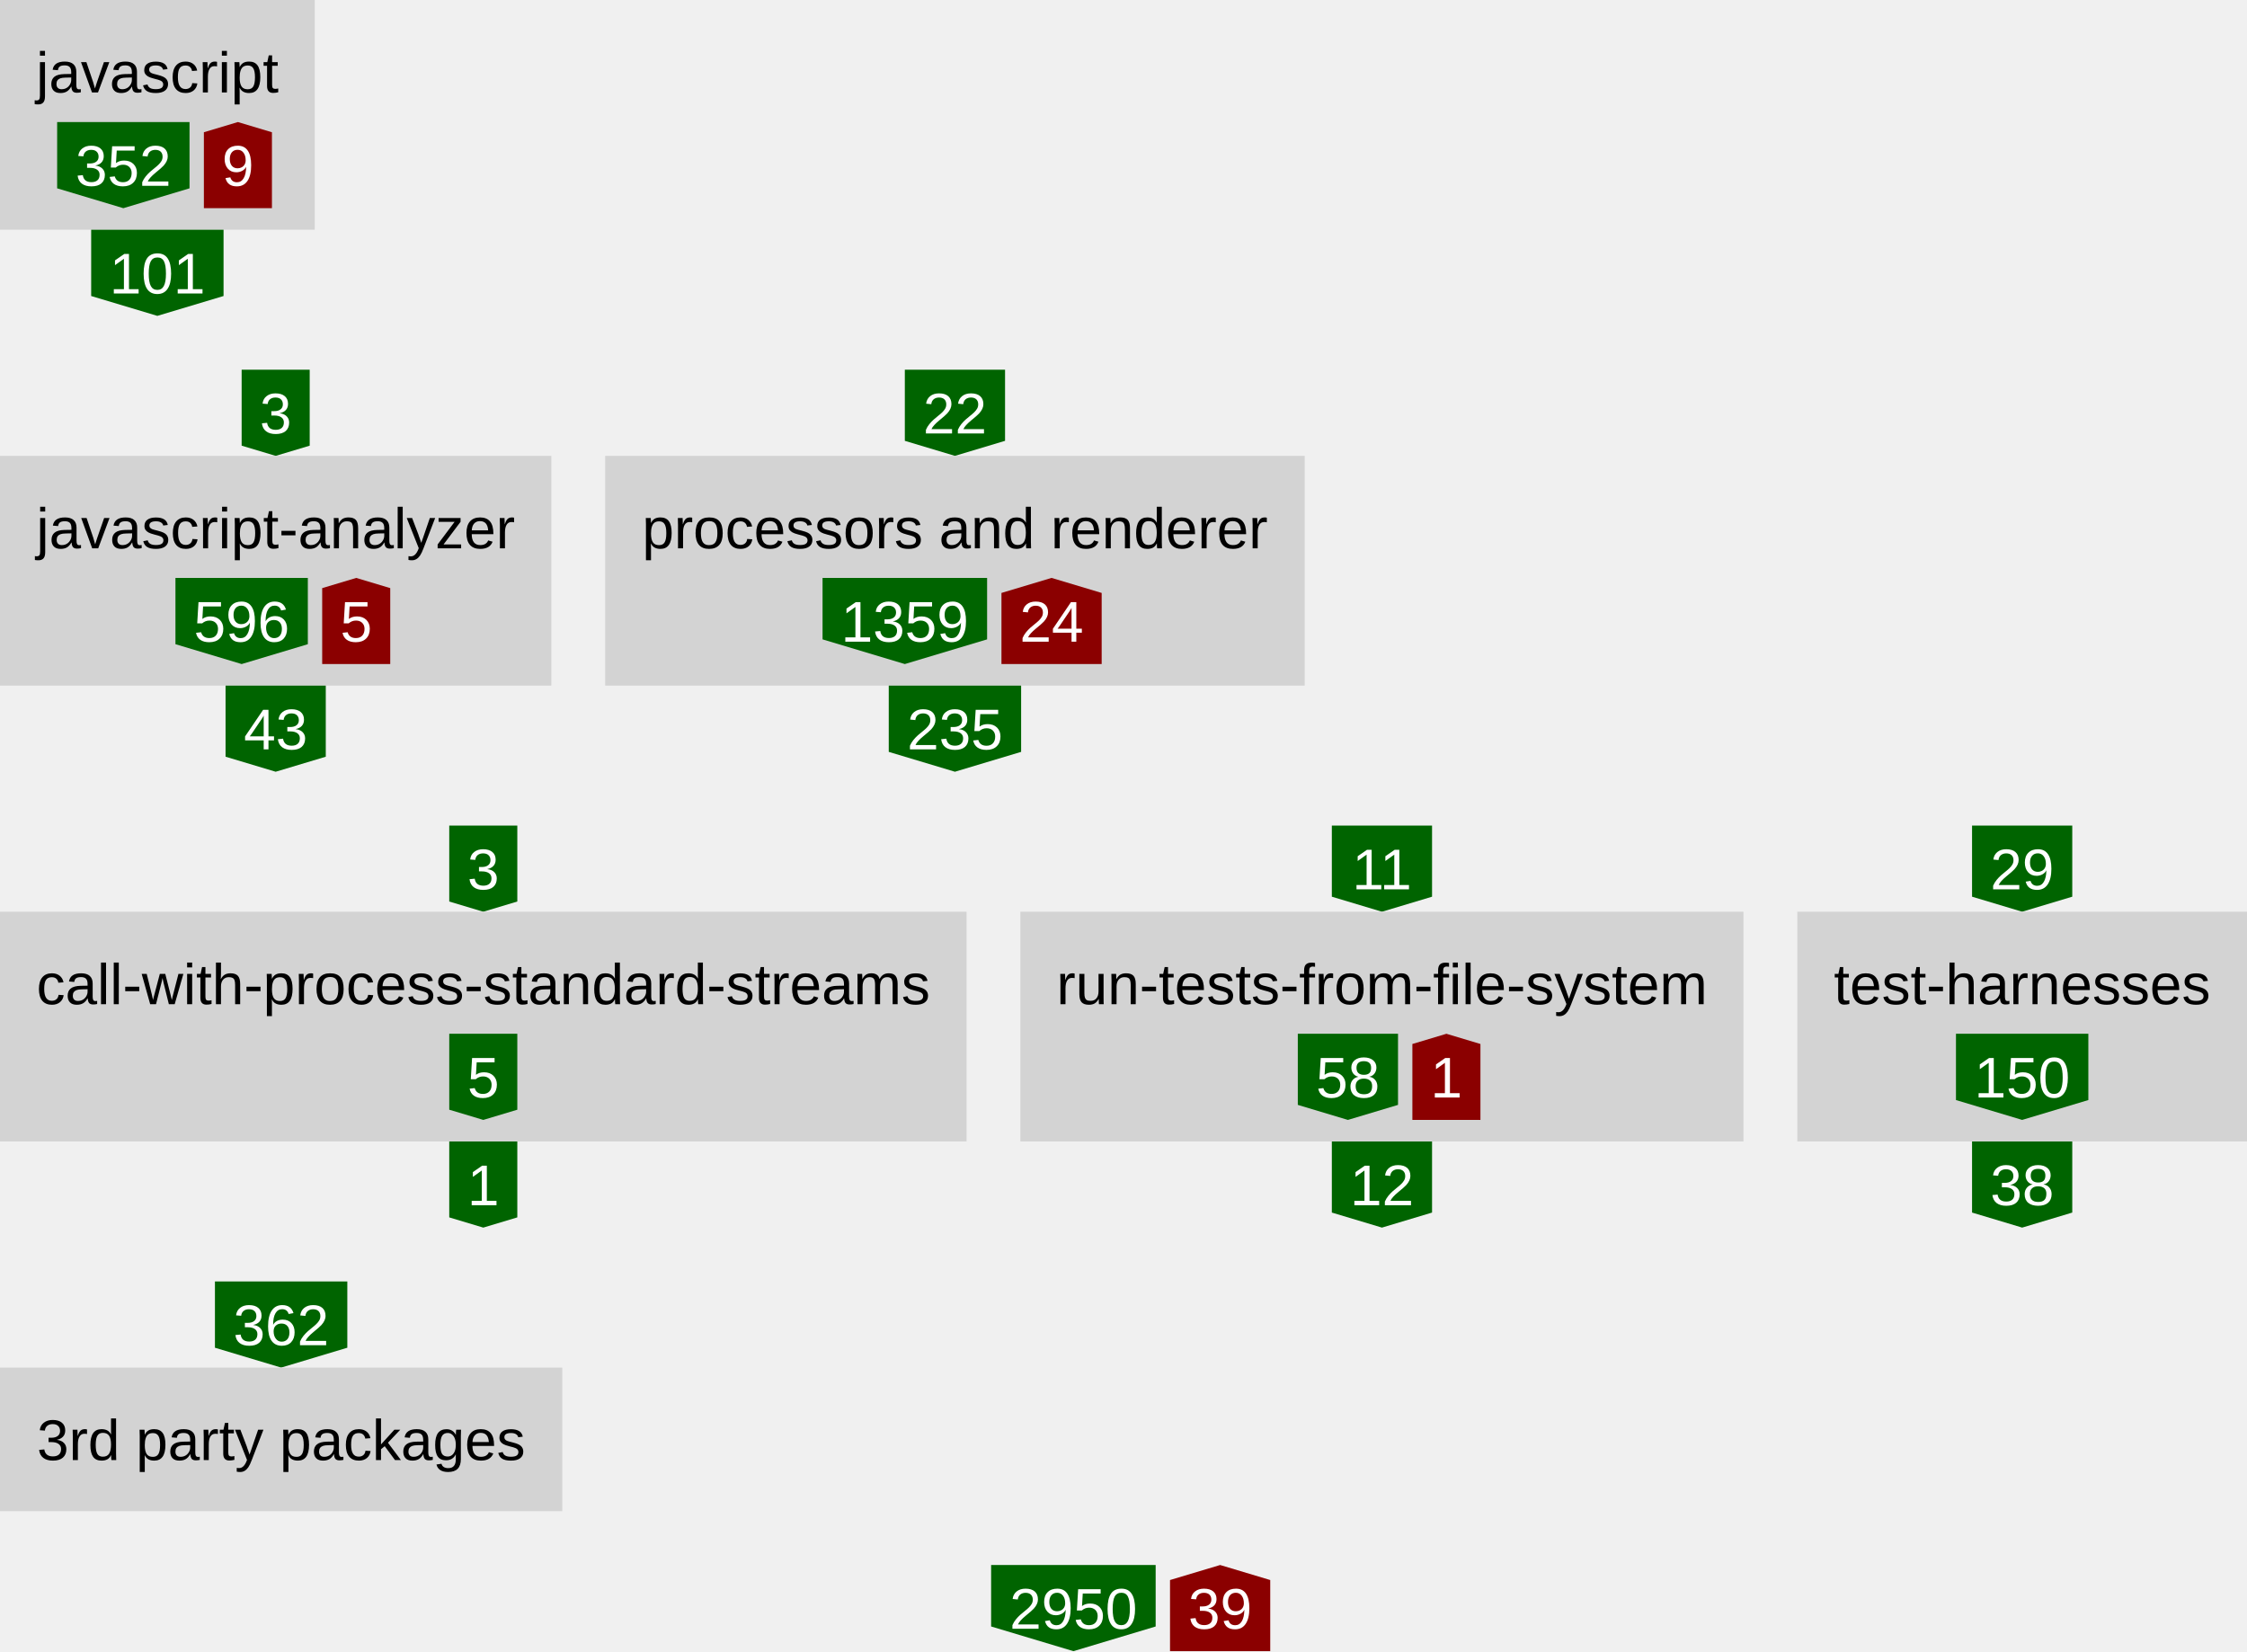
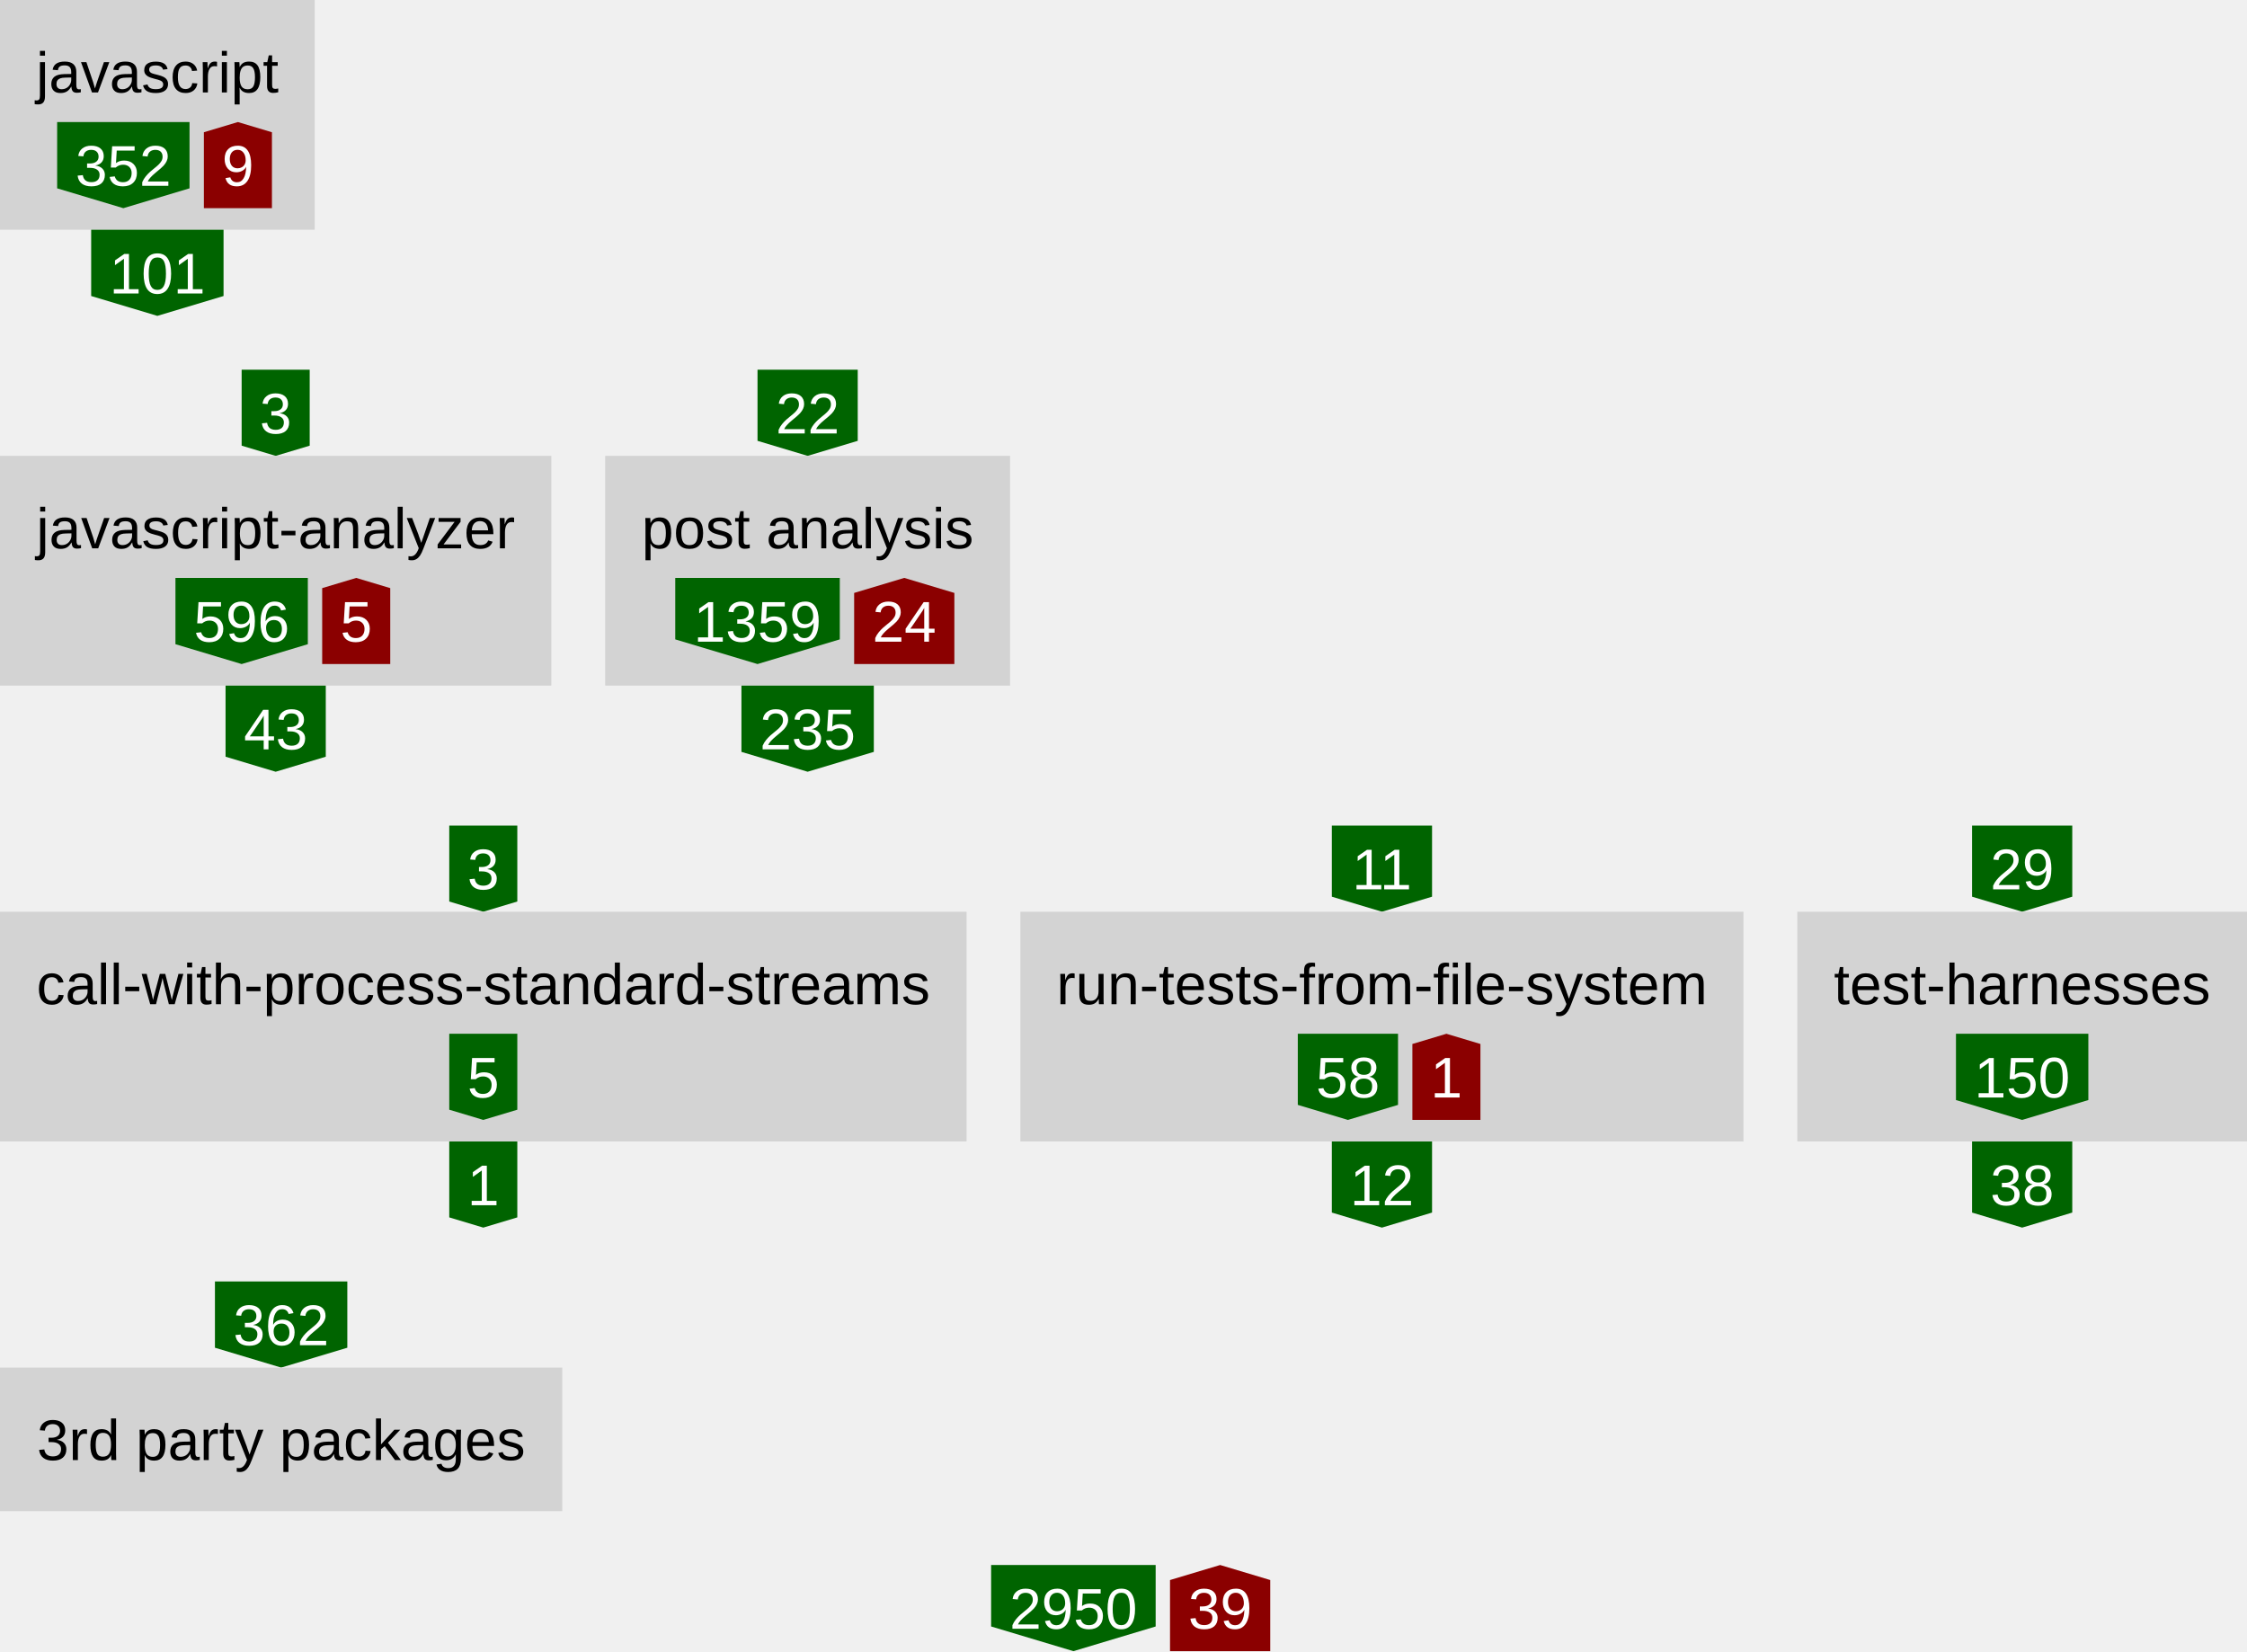
<svg xmlns="http://www.w3.org/2000/svg" height="460" width="626">
  <defs>
    <style type="text/css">text{font-family:arial;font-size:16px}g.anonymous&gt;text{font-style:italic}g.parent&gt;rect{fill:none;stroke:gray}g.item&gt;rect{fill:lightgray}g.item&gt;text{text-anchor:middle}g.dependency&gt;text{fill:white;text-anchor:middle}</style>
  </defs>
  <symbol id="down-arrow" preserveAspectRatio="xMidYMax slice" viewBox="0,0,1,1">
    <polygon fill="darkgreen" points="0,0.85 0,0 1,0 1,0.85 0.5,1" />
  </symbol>
  <symbol id="right-arrow" preserveAspectRatio="xMaxYMid slice" viewBox="0,0,1,1">
    <polygon fill="darkred" points="0.85,0 0,0 0,1 0.85,1 1,0.5" />
  </symbol>
  <symbol id="up-arrow" preserveAspectRatio="xMidYMin slice" viewBox="0,0,1,1">
    <polygon fill="darkred" points="0,0.15 0,1 1,1 1,0.15 0.5,0" />
  </symbol>
  <g class="item">
    <rect height="64" width="87.68" />
    <text x="43.84" y="25.76">javascript</text>
    <g class="dependency">
      <use href="#down-arrow" height="24" width="36.88" x="15.92" y="34" />
      <text x="34.36" y="51.76">352</text>
    </g>
    <g class="dependency">
      <use href="#up-arrow" height="24" width="18.96" x="56.8" y="34" />
      <text x="66.28" y="51.76">9</text>
    </g>
  </g>
  <g class="dependency">
    <use href="#down-arrow" height="24" width="36.88" x="25.4" y="64" />
    <text x="43.84" y="81.76">101</text>
  </g>
  <g class="dependency">
    <use href="#down-arrow" height="24" width="18.96" x="67.32" y="103" />
    <text x="76.8" y="120.76">3</text>
  </g>
  <g class="item">
    <rect height="64" width="153.6" y="127" />
    <text x="76.8" y="152.76">javascript-analyzer</text>
    <g class="dependency">
      <use href="#down-arrow" height="24" width="36.88" x="48.88" y="161" />
      <text x="67.32" y="178.76">596</text>
    </g>
    <g class="dependency">
      <use href="#up-arrow" height="24" width="18.96" x="89.76" y="161" />
      <text x="99.24" y="178.76">5</text>
    </g>
  </g>
  <g class="dependency">
    <use href="#down-arrow" height="24" width="27.92" x="62.84" y="191" />
    <text x="76.8" y="208.76">43</text>
  </g>
  <g class="dependency">
-     <use href="#down-arrow" height="24" width="27.92" x="252.08" y="103" />
-     <text x="266.04" y="120.76">22</text>
+     <use href="#down-arrow" height="24" width="27.92" x="211.04" y="103" />
+     <text x="225" y="120.76">22</text>
  </g>
  <g class="item">
-     <rect height="64" width="194.88" x="168.6" y="127" />
-     <text x="266.04" y="152.76">processors and renderer</text>
+     <rect height="64" width="112.8" x="168.6" y="127" />
+     <text x="225" y="152.76">post analysis</text>
    <g class="dependency">
-       <use href="#down-arrow" height="24" width="45.84" x="229.16" y="161" />
-       <text x="252.08" y="178.76">1359</text>
+       <use href="#down-arrow" height="24" width="45.84" x="188.12" y="161" />
+       <text x="211.04" y="178.76">1359</text>
    </g>
    <g class="dependency">
-       <use href="#up-arrow" height="24" width="27.92" x="279" y="161" />
-       <text x="292.96" y="178.76">24</text>
+       <use href="#up-arrow" height="24" width="27.92" x="237.96" y="161" />
+       <text x="251.92" y="178.76">24</text>
    </g>
  </g>
  <g class="dependency">
-     <use href="#down-arrow" height="24" width="36.88" x="247.6" y="191" />
-     <text x="266.04" y="208.76">235</text>
+     <use href="#down-arrow" height="24" width="36.88" x="206.56" y="191" />
+     <text x="225" y="208.76">235</text>
  </g>
  <g class="dependency">
    <use href="#down-arrow" height="24" width="18.96" x="125.16" y="230" />
    <text x="134.64" y="247.76">3</text>
  </g>
  <g class="item">
    <rect height="64" width="269.28" y="254" />
    <text x="134.64" y="279.76">call-with-process-standard-streams</text>
    <g class="dependency">
      <use href="#down-arrow" height="24" width="18.96" x="125.16" y="288" />
      <text x="134.64" y="305.76">5</text>
    </g>
  </g>
  <g class="dependency">
    <use href="#down-arrow" height="24" width="18.96" x="125.16" y="318" />
    <text x="134.64" y="335.76">1</text>
  </g>
  <g class="dependency">
    <use href="#down-arrow" height="24" width="27.92" x="371.04" y="230" />
    <text x="385" y="247.76">11</text>
  </g>
  <g class="item">
    <rect height="64" width="201.44" x="284.28" y="254" />
    <text x="385" y="279.76">run-tests-from-file-system</text>
    <g class="dependency">
      <use href="#down-arrow" height="24" width="27.92" x="361.56" y="288" />
      <text x="375.52" y="305.76">58</text>
    </g>
    <g class="dependency">
      <use href="#up-arrow" height="24" width="18.96" x="393.48" y="288" />
      <text x="402.96" y="305.76">1</text>
    </g>
  </g>
  <g class="dependency">
    <use href="#down-arrow" height="24" width="27.92" x="371.04" y="318" />
    <text x="385" y="335.76">12</text>
  </g>
  <g class="dependency">
    <use href="#down-arrow" height="24" width="27.92" x="549.4" y="230" />
    <text x="563.36" y="247.76">29</text>
  </g>
  <g class="item">
    <rect height="64" width="125.28" x="500.72" y="254" />
    <text x="563.36" y="279.76">test-harnesses</text>
    <g class="dependency">
      <use href="#down-arrow" height="24" width="36.88" x="544.92" y="288" />
      <text x="563.36" y="305.76">150</text>
    </g>
  </g>
  <g class="dependency">
    <use href="#down-arrow" height="24" width="27.92" x="549.4" y="318" />
    <text x="563.36" y="335.76">38</text>
  </g>
  <g class="dependency">
    <use href="#down-arrow" height="24" width="36.88" x="59.88" y="357" />
    <text x="78.32" y="374.76">362</text>
  </g>
  <g class="item">
    <rect height="40" width="156.64" y="381" />
    <text x="78.32" y="406.76">3rd party packages</text>
  </g>
  <g class="dependency">
    <use href="#down-arrow" height="24" width="45.84" x="276.12" y="436" />
    <text x="299.04" y="453.76">2950</text>
  </g>
  <g class="dependency">
    <use href="#up-arrow" height="24" width="27.92" x="325.96" y="436" />
    <text x="339.92" y="453.76">39</text>
  </g>
</svg>
